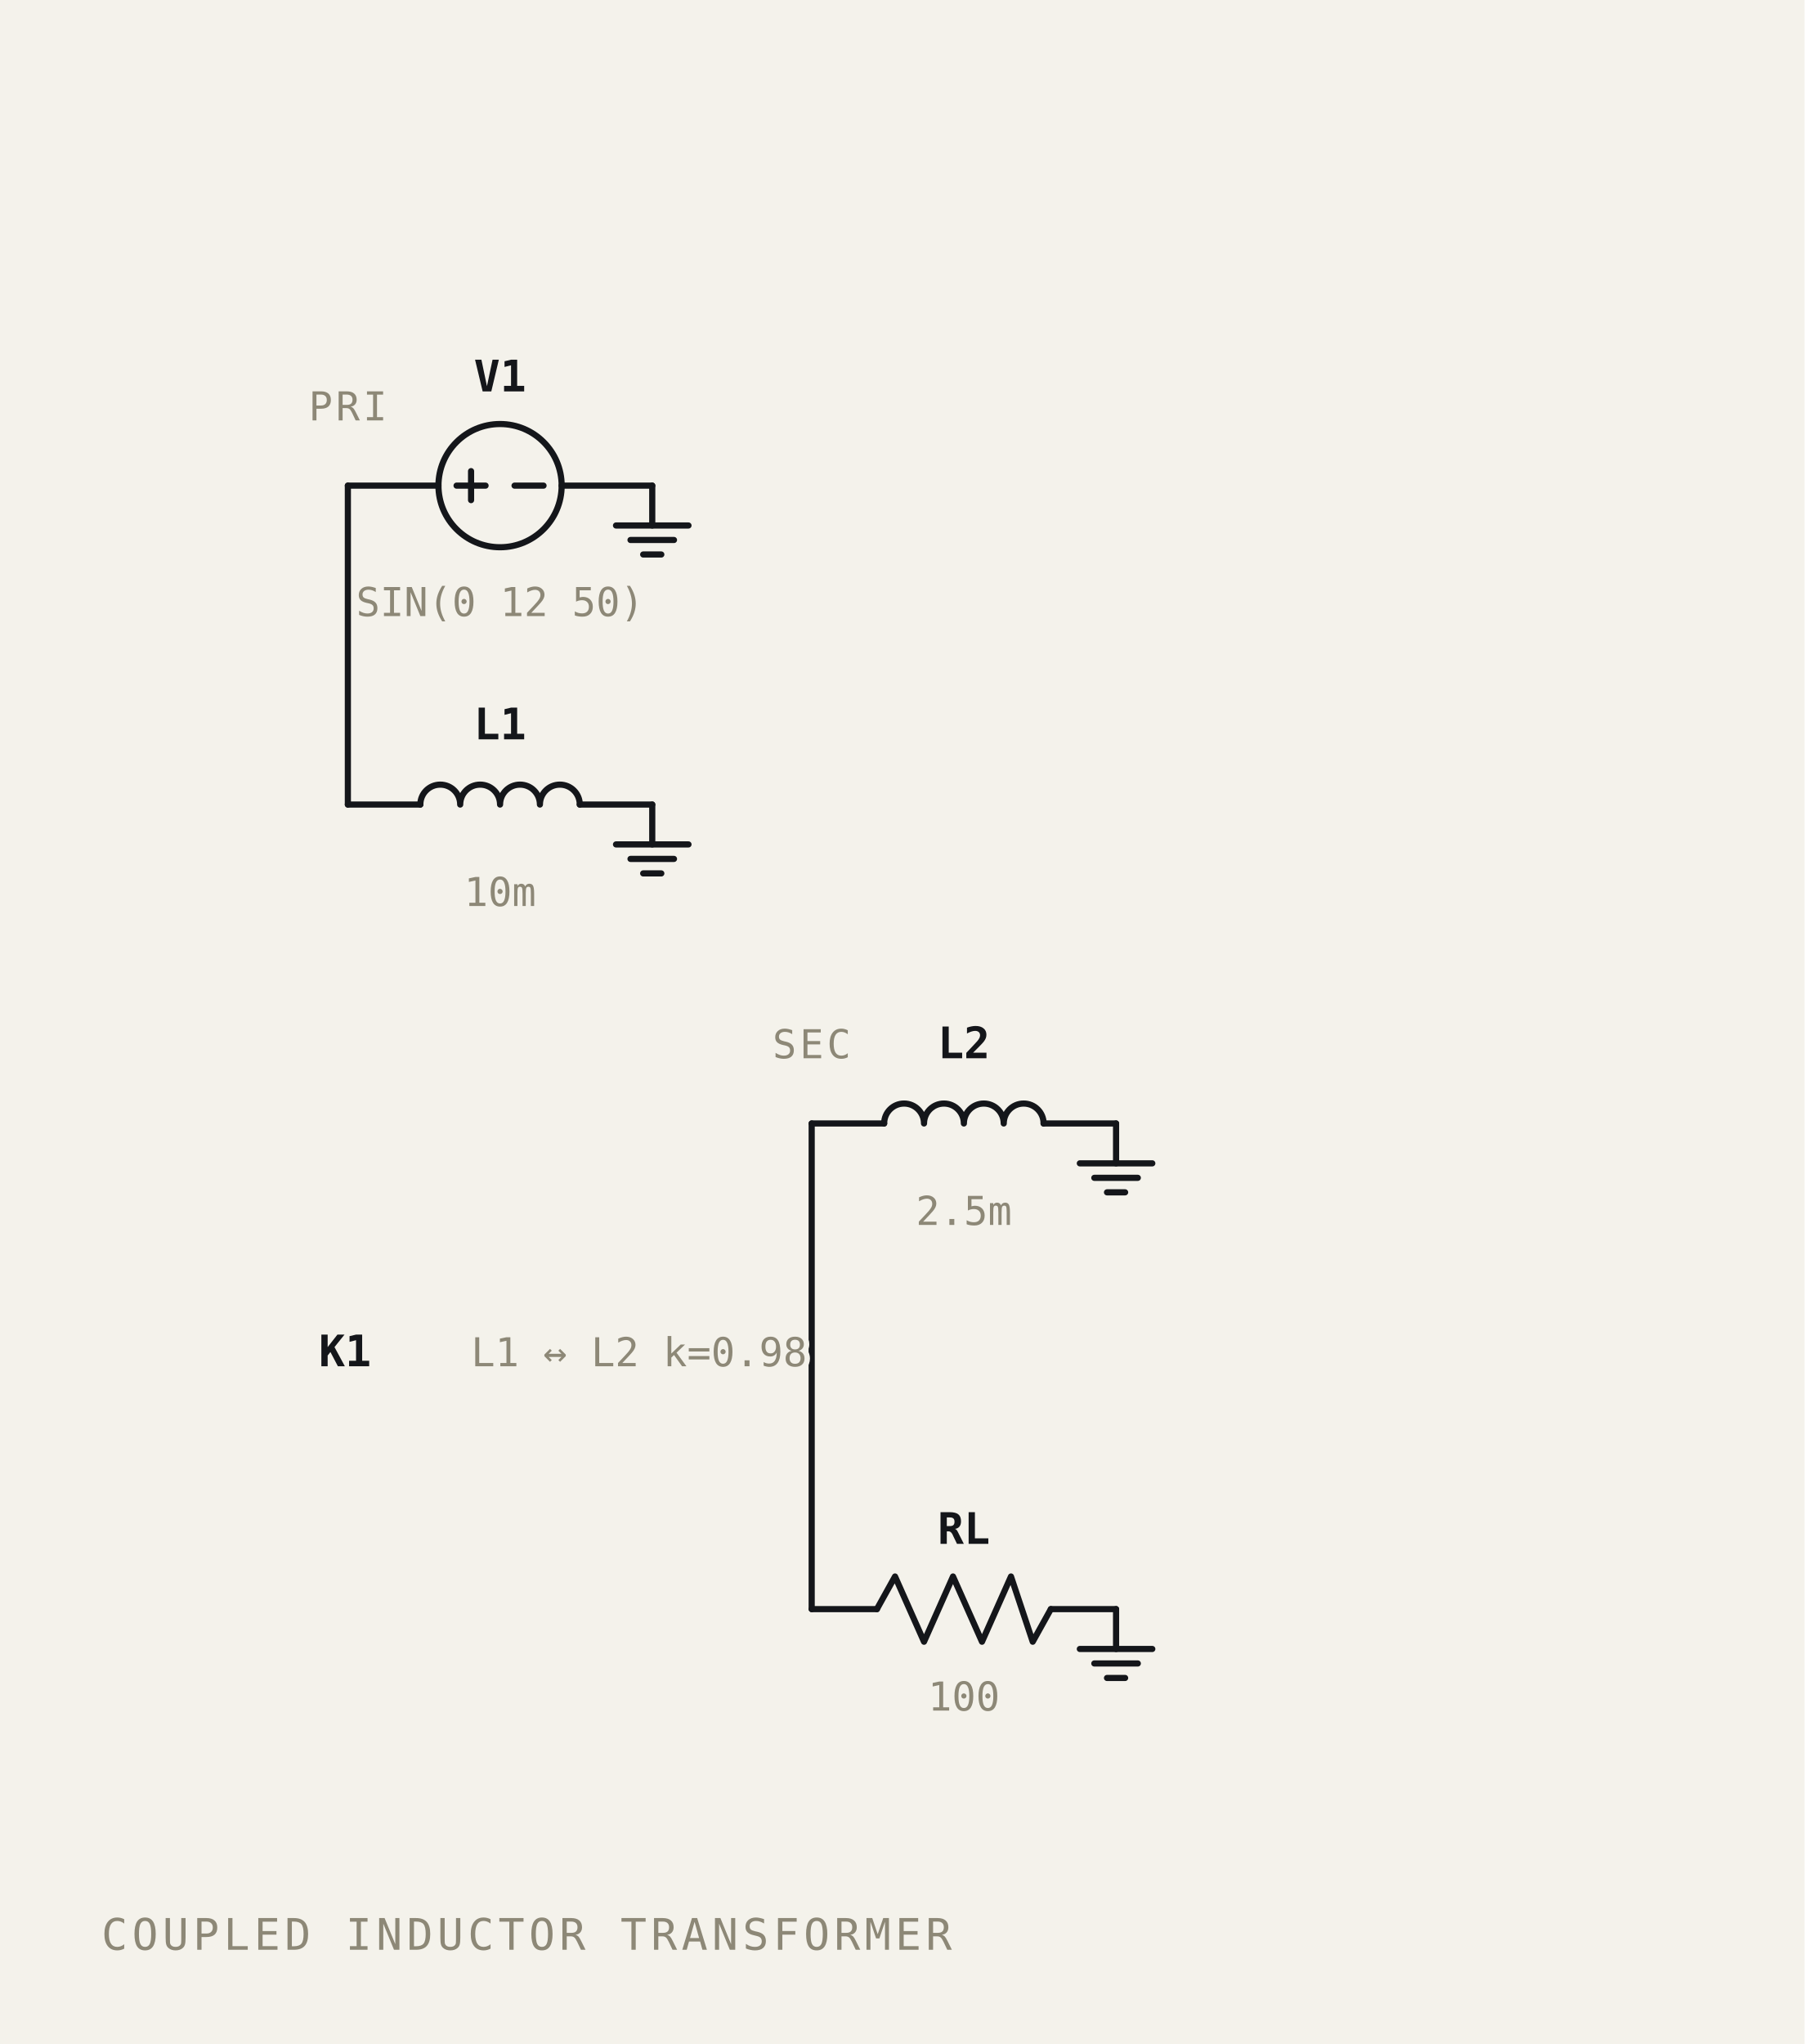
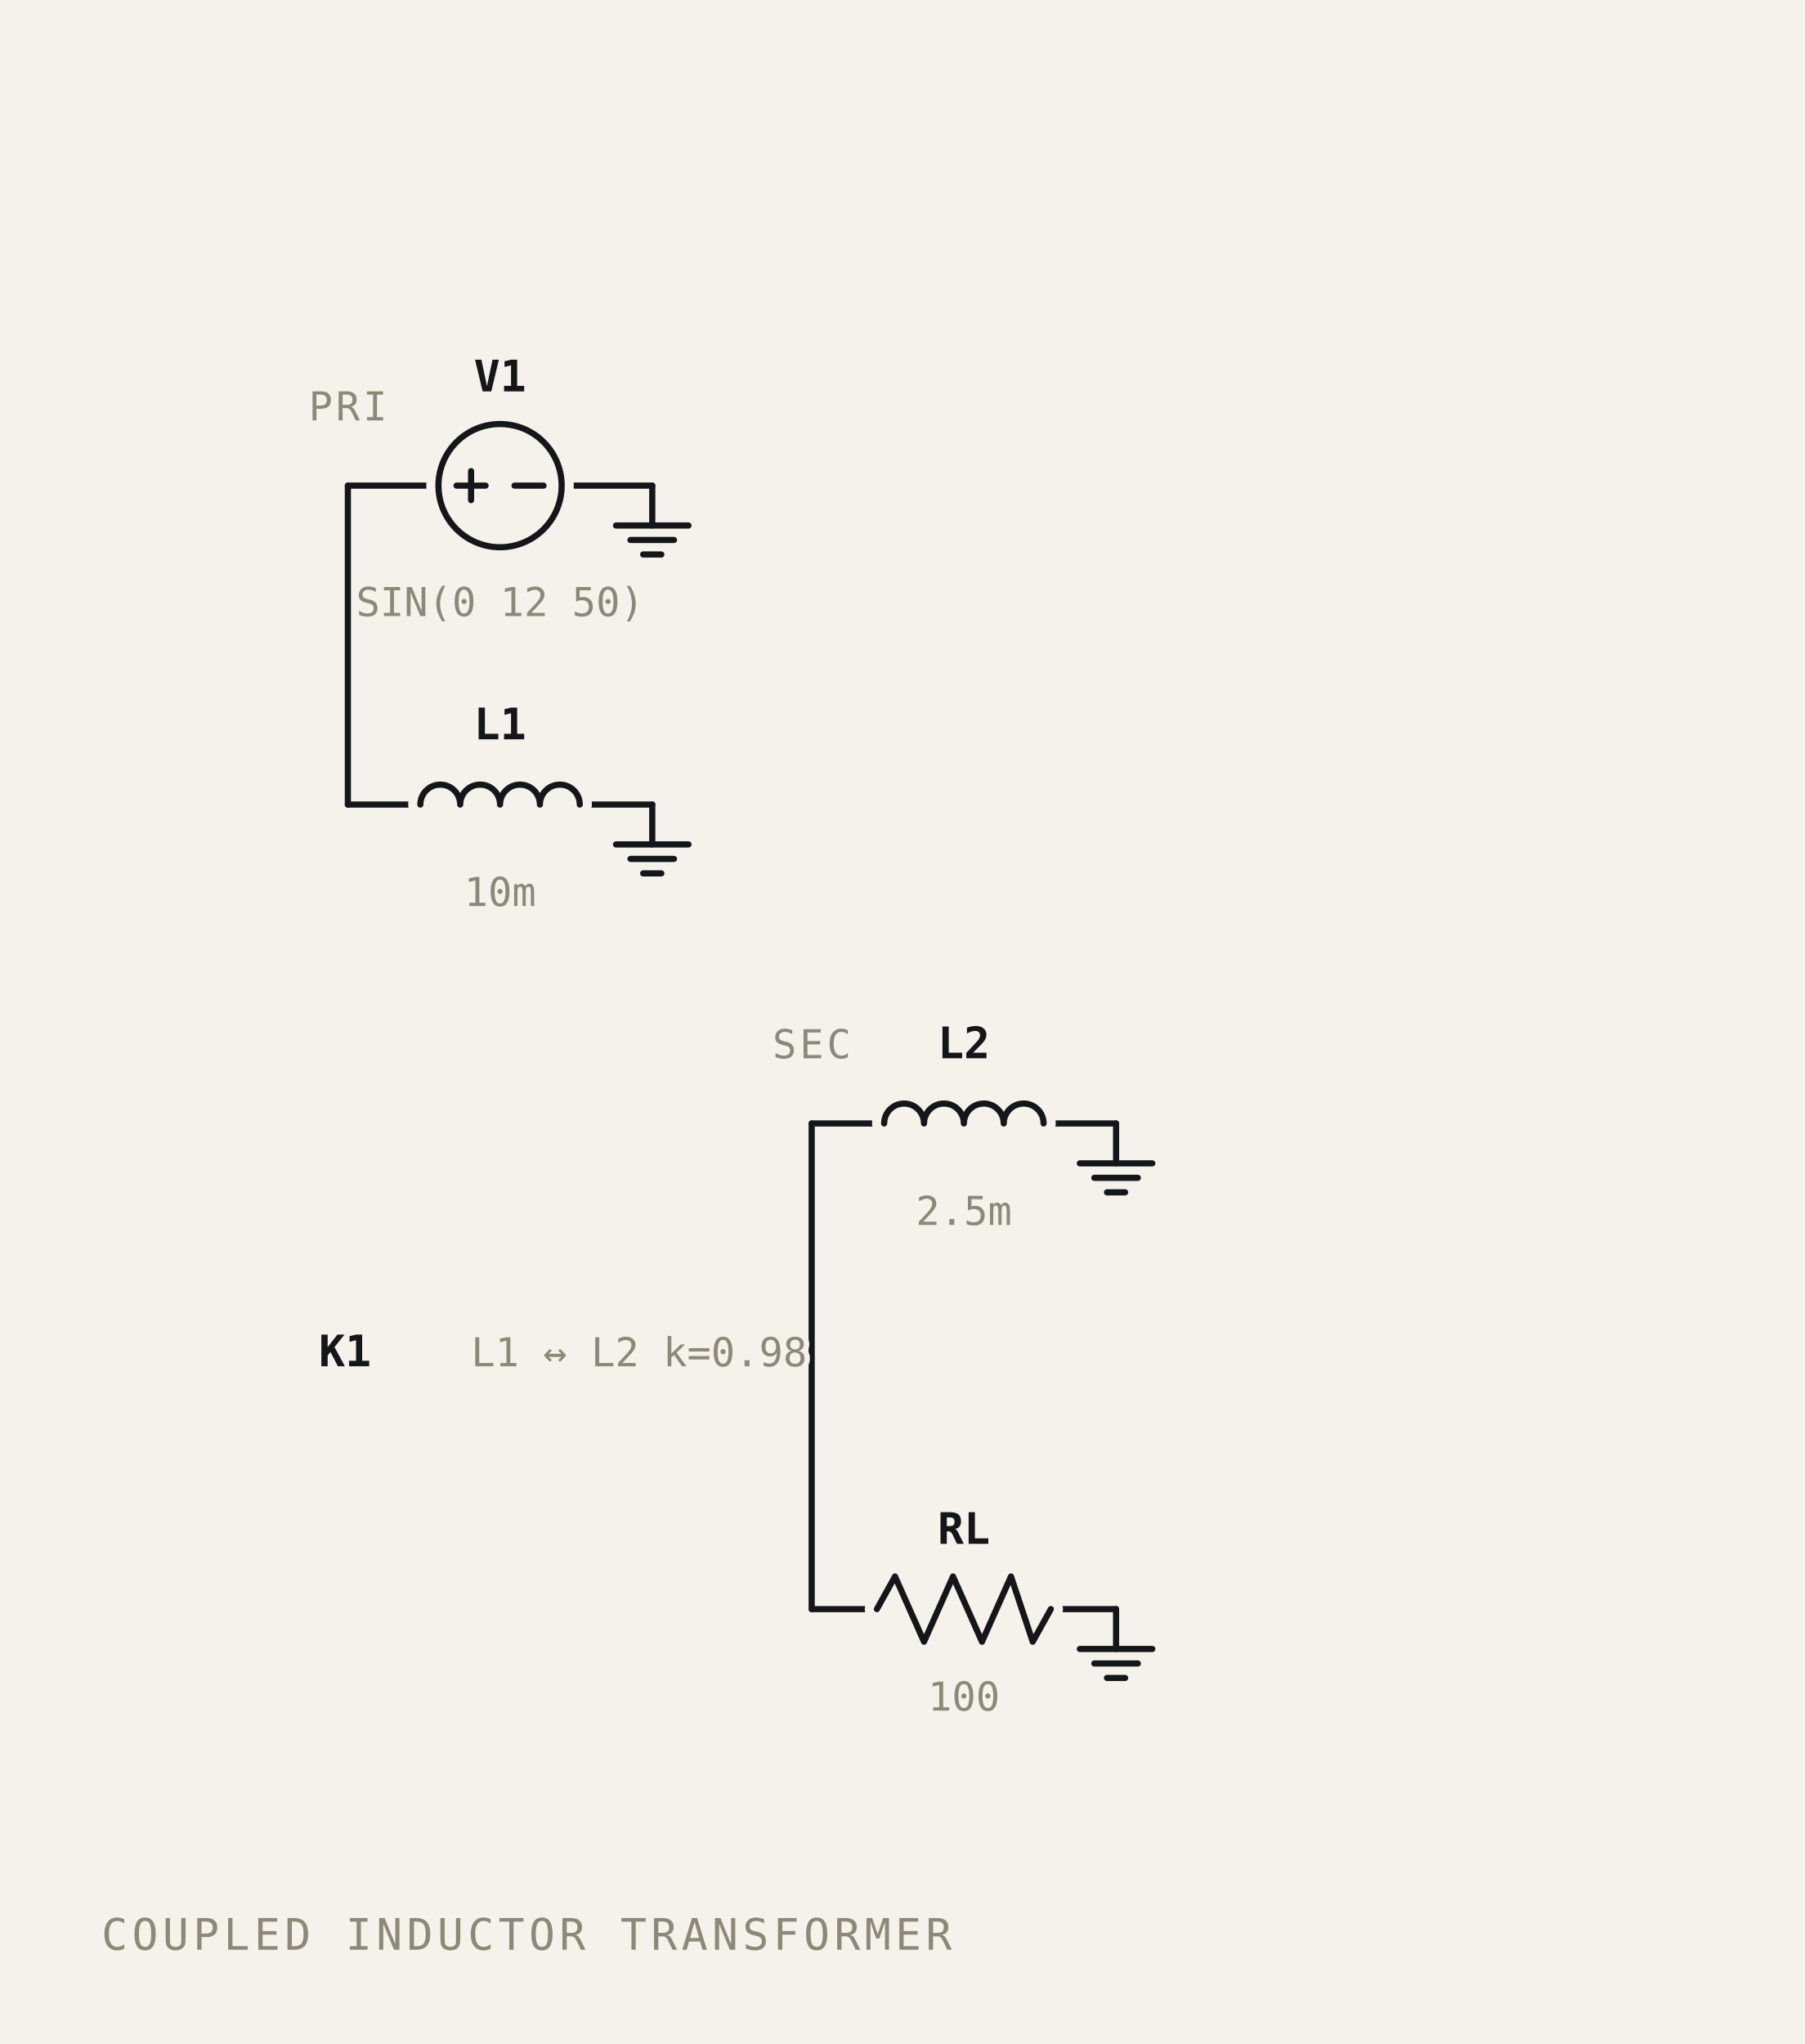
<svg xmlns="http://www.w3.org/2000/svg" width="498" height="564" viewBox="0 0 498 564">
  <rect width="498" height="564" fill="#f4f2eb" />
  <path d="M 96 134 L 96 222" fill="none" stroke="#14161a" stroke-width="1.7" stroke-linecap="round" stroke-linejoin="round" />
  <path d="M 224 310 L 224 444" fill="none" stroke="#14161a" stroke-width="1.7" stroke-linecap="round" stroke-linejoin="round" />
  <path d="M 96 134 L 121 134" fill="none" stroke="#14161a" stroke-width="1.7" stroke-linecap="round" stroke-linejoin="round" />
  <path d="M 155 134 L 180 134" fill="none" stroke="#14161a" stroke-width="1.7" stroke-linecap="round" stroke-linejoin="round" />
  <path d="M 96 222 L 116 222" fill="none" stroke="#14161a" stroke-width="1.7" stroke-linecap="round" stroke-linejoin="round" />
  <path d="M 160 222 L 180 222" fill="none" stroke="#14161a" stroke-width="1.7" stroke-linecap="round" stroke-linejoin="round" />
  <path d="M 224 310 L 244 310" fill="none" stroke="#14161a" stroke-width="1.7" stroke-linecap="round" stroke-linejoin="round" />
  <path d="M 288 310 L 308 310" fill="none" stroke="#14161a" stroke-width="1.7" stroke-linecap="round" stroke-linejoin="round" />
  <path d="M 224 444 L 242 444" fill="none" stroke="#14161a" stroke-width="1.7" stroke-linecap="round" stroke-linejoin="round" />
  <path d="M 290 444 L 308 444" fill="none" stroke="#14161a" stroke-width="1.7" stroke-linecap="round" stroke-linejoin="round" />
  <path d="M 180 134 L 180 145" fill="none" stroke="#14161a" stroke-width="1.7" stroke-linecap="round" stroke-linejoin="round" />
  <path d="M 170 145 L 190 145" fill="none" stroke="#14161a" stroke-width="1.7" stroke-linecap="round" stroke-linejoin="round" />
  <path d="M 174 149 L 186 149" fill="none" stroke="#14161a" stroke-width="1.7" stroke-linecap="round" stroke-linejoin="round" />
  <path d="M 177.5 153 L 182.5 153" fill="none" stroke="#14161a" stroke-width="1.7" stroke-linecap="round" stroke-linejoin="round" />
  <path d="M 180 222 L 180 233" fill="none" stroke="#14161a" stroke-width="1.7" stroke-linecap="round" stroke-linejoin="round" />
  <path d="M 170 233 L 190 233" fill="none" stroke="#14161a" stroke-width="1.7" stroke-linecap="round" stroke-linejoin="round" />
  <path d="M 174 237 L 186 237" fill="none" stroke="#14161a" stroke-width="1.7" stroke-linecap="round" stroke-linejoin="round" />
  <path d="M 177.5 241 L 182.5 241" fill="none" stroke="#14161a" stroke-width="1.7" stroke-linecap="round" stroke-linejoin="round" />
  <path d="M 308 310 L 308 321" fill="none" stroke="#14161a" stroke-width="1.7" stroke-linecap="round" stroke-linejoin="round" />
  <path d="M 298 321 L 318 321" fill="none" stroke="#14161a" stroke-width="1.7" stroke-linecap="round" stroke-linejoin="round" />
  <path d="M 302 325 L 314 325" fill="none" stroke="#14161a" stroke-width="1.7" stroke-linecap="round" stroke-linejoin="round" />
  <path d="M 305.5 329 L 310.5 329" fill="none" stroke="#14161a" stroke-width="1.7" stroke-linecap="round" stroke-linejoin="round" />
  <path d="M 308 444 L 308 455" fill="none" stroke="#14161a" stroke-width="1.7" stroke-linecap="round" stroke-linejoin="round" />
  <path d="M 298 455 L 318 455" fill="none" stroke="#14161a" stroke-width="1.7" stroke-linecap="round" stroke-linejoin="round" />
  <path d="M 302 459 L 314 459" fill="none" stroke="#14161a" stroke-width="1.7" stroke-linecap="round" stroke-linejoin="round" />
  <path d="M 305.5 463 L 310.5 463" fill="none" stroke="#14161a" stroke-width="1.7" stroke-linecap="round" stroke-linejoin="round" />
+   <circle cx="138" cy="134" r="17" fill="none" stroke="#f4f2eb" stroke-width="6.7" />
+   <path d="M 126 134 L 134 134 M 130 130 L 130 138" fill="none" stroke="#f4f2eb" stroke-width="6.7" stroke-linecap="round" stroke-linejoin="round" />
+   <path d="M 142 134 L 150 134" fill="none" stroke="#f4f2eb" stroke-width="6.7" stroke-linecap="round" stroke-linejoin="round" />
+   <path d="M 116 222 a 5.5 5.5 0 0 1 11 0 a 5.5 5.5 0 0 1 11 0 a 5.5 5.5 0 0 1 11 0 a 5.5 5.5 0 0 1 11 0" fill="none" stroke="#f4f2eb" stroke-width="6.7" stroke-linecap="round" stroke-linejoin="round" />
+   <path d="M 244 310 a 5.5 5.5 0 0 1 11 0 a 5.5 5.5 0 0 1 11 0 a 5.5 5.5 0 0 1 11 0 a 5.5 5.5 0 0 1 11 0" fill="none" stroke="#f4f2eb" stroke-width="6.7" stroke-linecap="round" stroke-linejoin="round" />
+   <path d="M 242 444 L 247 435 L 255 453 L 263 435 L 271 453 L 279 435 L 285 453 L 290 444" fill="none" stroke="#f4f2eb" stroke-width="6.7" stroke-linecap="round" stroke-linejoin="round" />
  <circle cx="138" cy="134" r="17" fill="none" stroke="#14161a" stroke-width="1.7" />
  <path d="M 126 134 L 134 134 M 130 130 L 130 138" fill="none" stroke="#14161a" stroke-width="1.7" stroke-linecap="round" stroke-linejoin="round" />
  <path d="M 142 134 L 150 134" fill="none" stroke="#14161a" stroke-width="1.7" stroke-linecap="round" stroke-linejoin="round" />
  <path d="M 116 222 a 5.5 5.5 0 0 1 11 0 a 5.5 5.5 0 0 1 11 0 a 5.5 5.5 0 0 1 11 0 a 5.5 5.5 0 0 1 11 0" fill="none" stroke="#14161a" stroke-width="1.7" stroke-linecap="round" stroke-linejoin="round" />
  <path d="M 244 310 a 5.5 5.5 0 0 1 11 0 a 5.5 5.5 0 0 1 11 0 a 5.5 5.5 0 0 1 11 0 a 5.5 5.5 0 0 1 11 0" fill="none" stroke="#14161a" stroke-width="1.7" stroke-linecap="round" stroke-linejoin="round" />
  <path d="M 242 444 L 247 435 L 255 453 L 263 435 L 271 453 L 279 435 L 285 453 L 290 444" fill="none" stroke="#14161a" stroke-width="1.7" stroke-linecap="round" stroke-linejoin="round" />
  <text x="138" y="108" text-anchor="middle" font-family="ui-monospace, SFMono-Regular, Menlo, Consolas, monospace" font-size="12" stroke="#f4f2eb" stroke-width="3" paint-order="stroke" stroke-linejoin="round" font-weight="600" fill="#14161a">V1</text>
  <text x="138" y="170" text-anchor="middle" font-family="ui-monospace, SFMono-Regular, Menlo, Consolas, monospace" font-size="11" stroke="#f4f2eb" stroke-width="3" paint-order="stroke" stroke-linejoin="round" fill="#8d8877">SIN(0 12 50)</text>
  <text x="138" y="204" text-anchor="middle" font-family="ui-monospace, SFMono-Regular, Menlo, Consolas, monospace" font-size="12" stroke="#f4f2eb" stroke-width="3" paint-order="stroke" stroke-linejoin="round" font-weight="600" fill="#14161a">L1</text>
  <text x="138" y="250" text-anchor="middle" font-family="ui-monospace, SFMono-Regular, Menlo, Consolas, monospace" font-size="11" stroke="#f4f2eb" stroke-width="3" paint-order="stroke" stroke-linejoin="round" fill="#8d8877">10m</text>
  <text x="266" y="292" text-anchor="middle" font-family="ui-monospace, SFMono-Regular, Menlo, Consolas, monospace" font-size="12" stroke="#f4f2eb" stroke-width="3" paint-order="stroke" stroke-linejoin="round" font-weight="600" fill="#14161a">L2</text>
  <text x="266" y="338" text-anchor="middle" font-family="ui-monospace, SFMono-Regular, Menlo, Consolas, monospace" font-size="11" stroke="#f4f2eb" stroke-width="3" paint-order="stroke" stroke-linejoin="round" fill="#8d8877">2.5m</text>
  <text x="88" y="377" text-anchor="start" font-family="ui-monospace, SFMono-Regular, Menlo, Consolas, monospace" font-size="12" stroke="#f4f2eb" stroke-width="3" paint-order="stroke" stroke-linejoin="round" font-weight="600" fill="#14161a">K1</text>
  <text x="130" y="377" text-anchor="start" font-family="ui-monospace, SFMono-Regular, Menlo, Consolas, monospace" font-size="11" stroke="#f4f2eb" stroke-width="3" paint-order="stroke" stroke-linejoin="round" fill="#8d8877">L1 ↔ L2  k=0.98</text>
  <text x="266" y="426" text-anchor="middle" font-family="ui-monospace, SFMono-Regular, Menlo, Consolas, monospace" font-size="12" stroke="#f4f2eb" stroke-width="3" paint-order="stroke" stroke-linejoin="round" font-weight="600" fill="#14161a">RL</text>
  <text x="266" y="472" text-anchor="middle" font-family="ui-monospace, SFMono-Regular, Menlo, Consolas, monospace" font-size="11" stroke="#f4f2eb" stroke-width="3" paint-order="stroke" stroke-linejoin="round" fill="#8d8877">100</text>
  <text x="96" y="116" text-anchor="middle" font-family="ui-monospace, SFMono-Regular, Menlo, Consolas, monospace" font-size="11" stroke="#f4f2eb" stroke-width="3" paint-order="stroke" stroke-linejoin="round" letter-spacing="0.08em" fill="#8d8877">PRI</text>
  <text x="224" y="292" text-anchor="middle" font-family="ui-monospace, SFMono-Regular, Menlo, Consolas, monospace" font-size="11" stroke="#f4f2eb" stroke-width="3" paint-order="stroke" stroke-linejoin="round" letter-spacing="0.08em" fill="#8d8877">SEC</text>
  <text x="28" y="538" text-anchor="start" font-family="ui-monospace, SFMono-Regular, Menlo, Consolas, monospace" font-size="12" stroke="#f4f2eb" stroke-width="3" paint-order="stroke" stroke-linejoin="round" letter-spacing="0.1em" fill="#8d8877">COUPLED INDUCTOR TRANSFORMER</text>
</svg>
